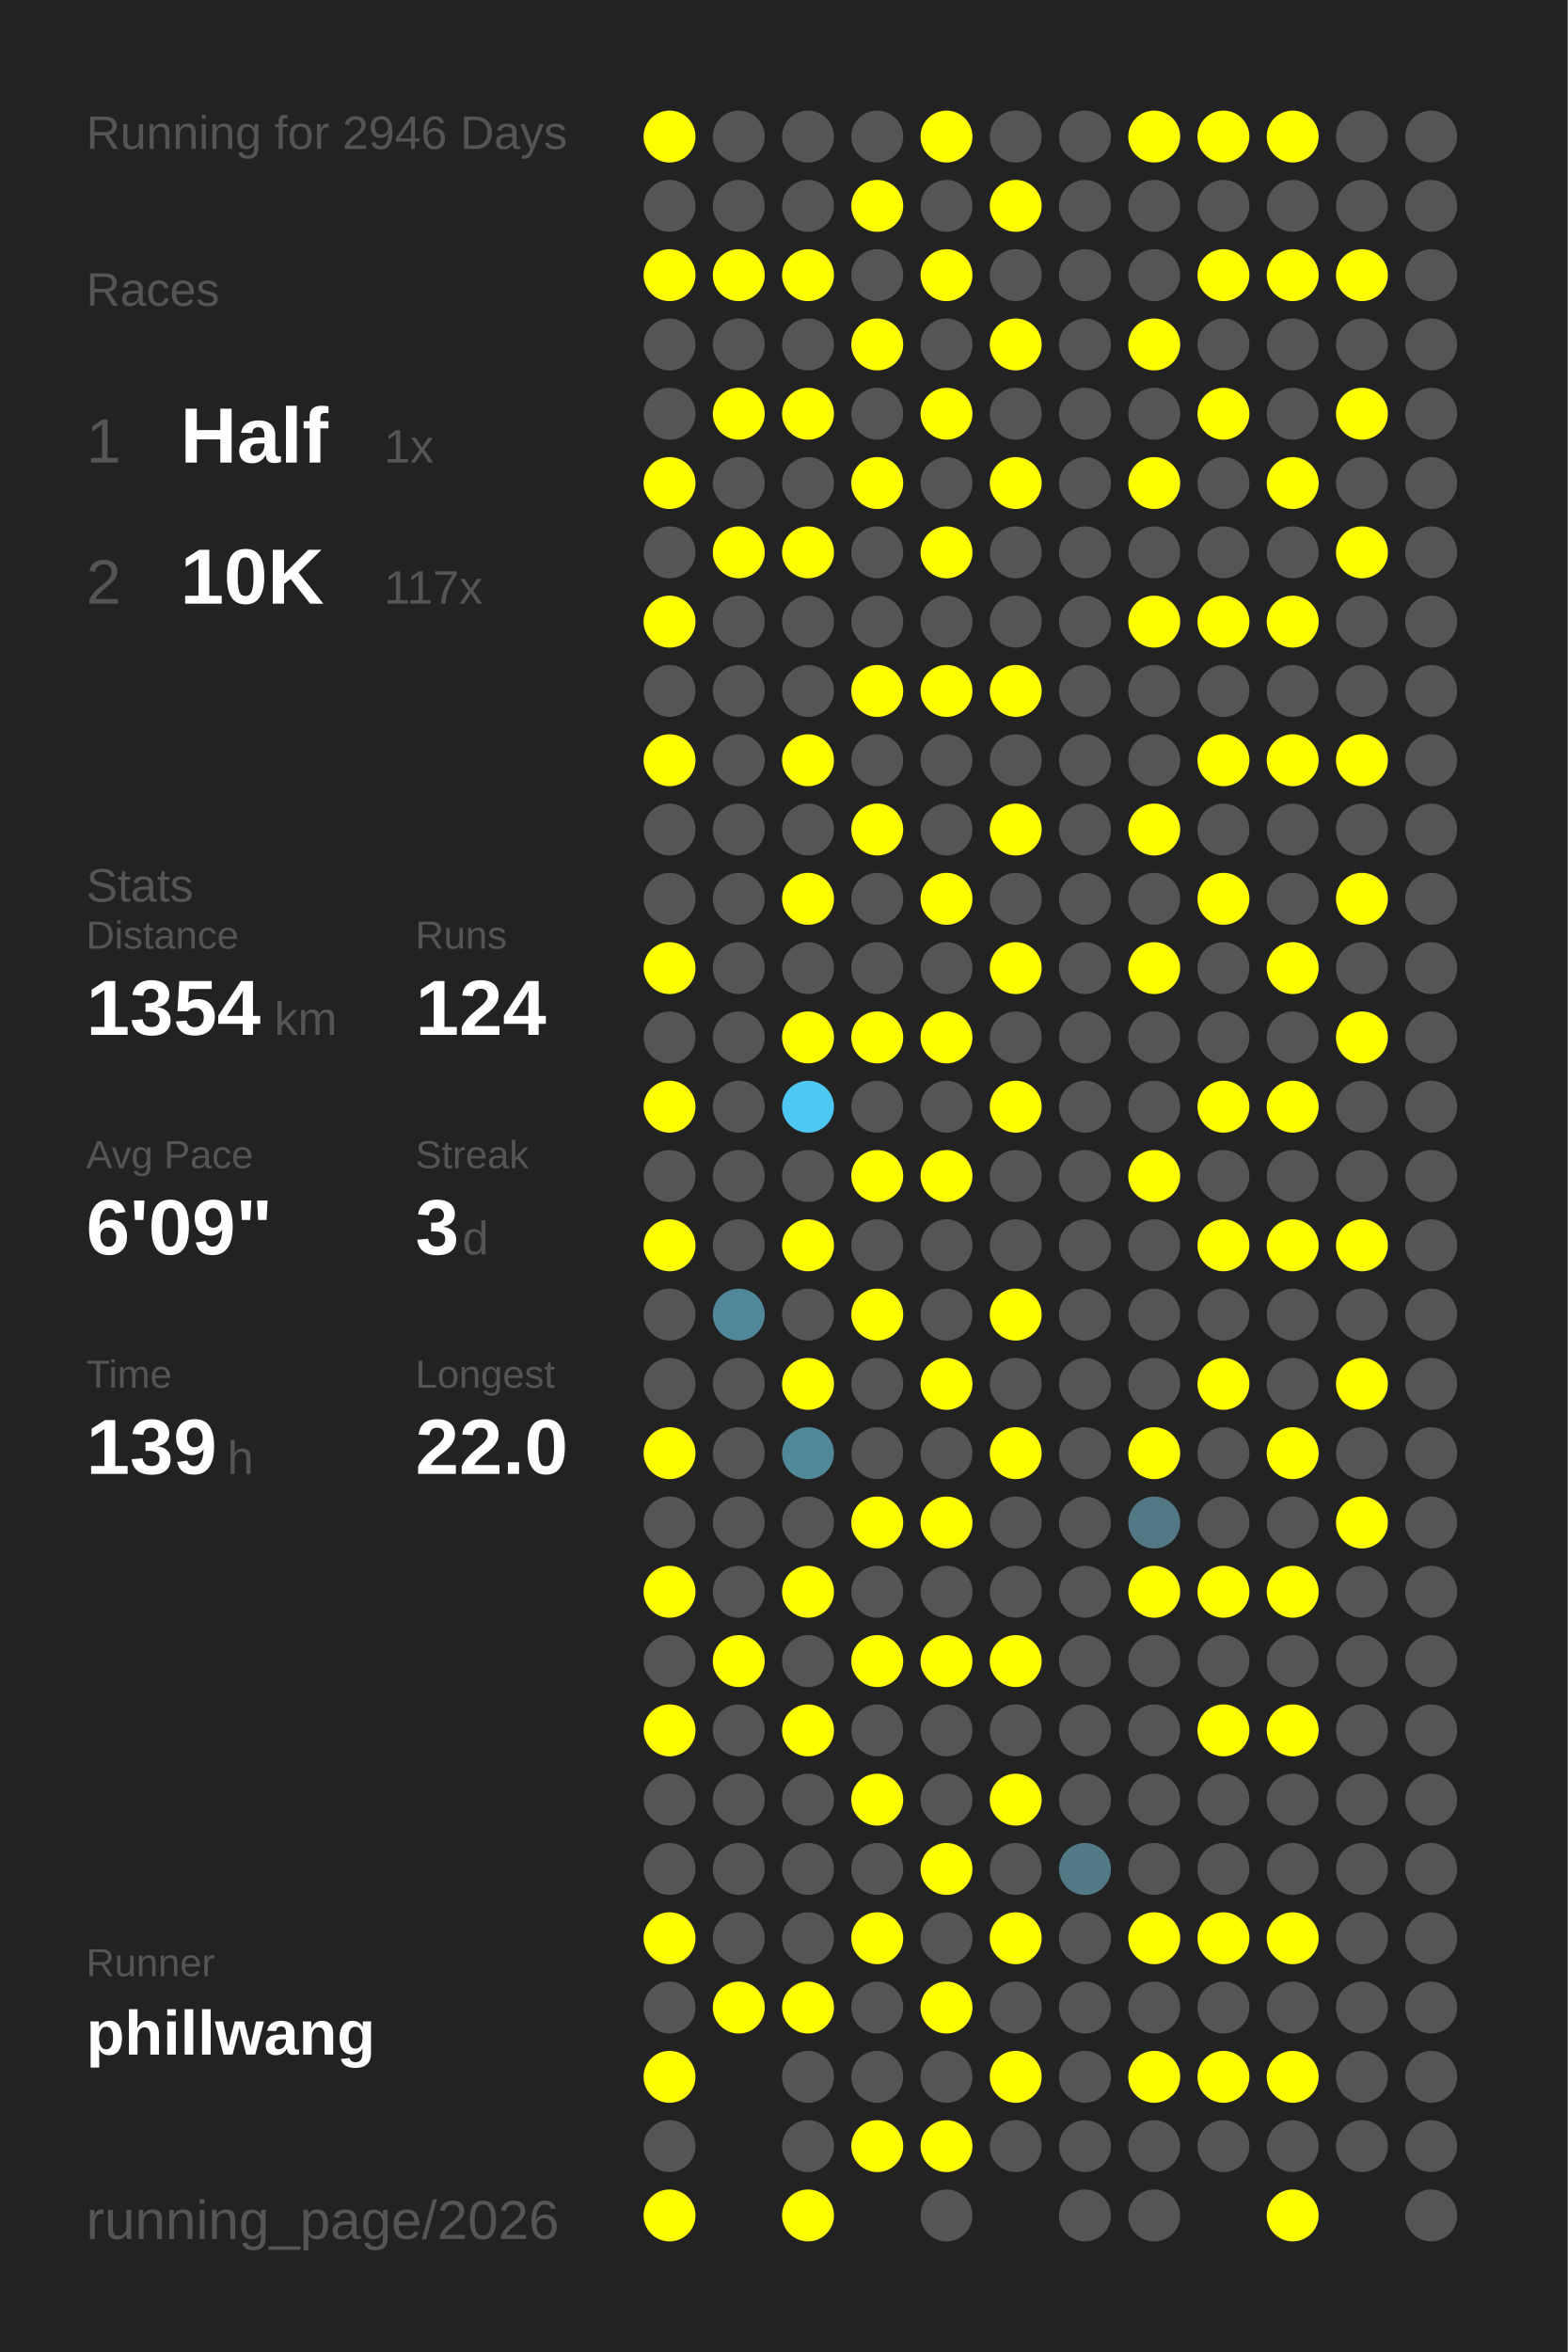
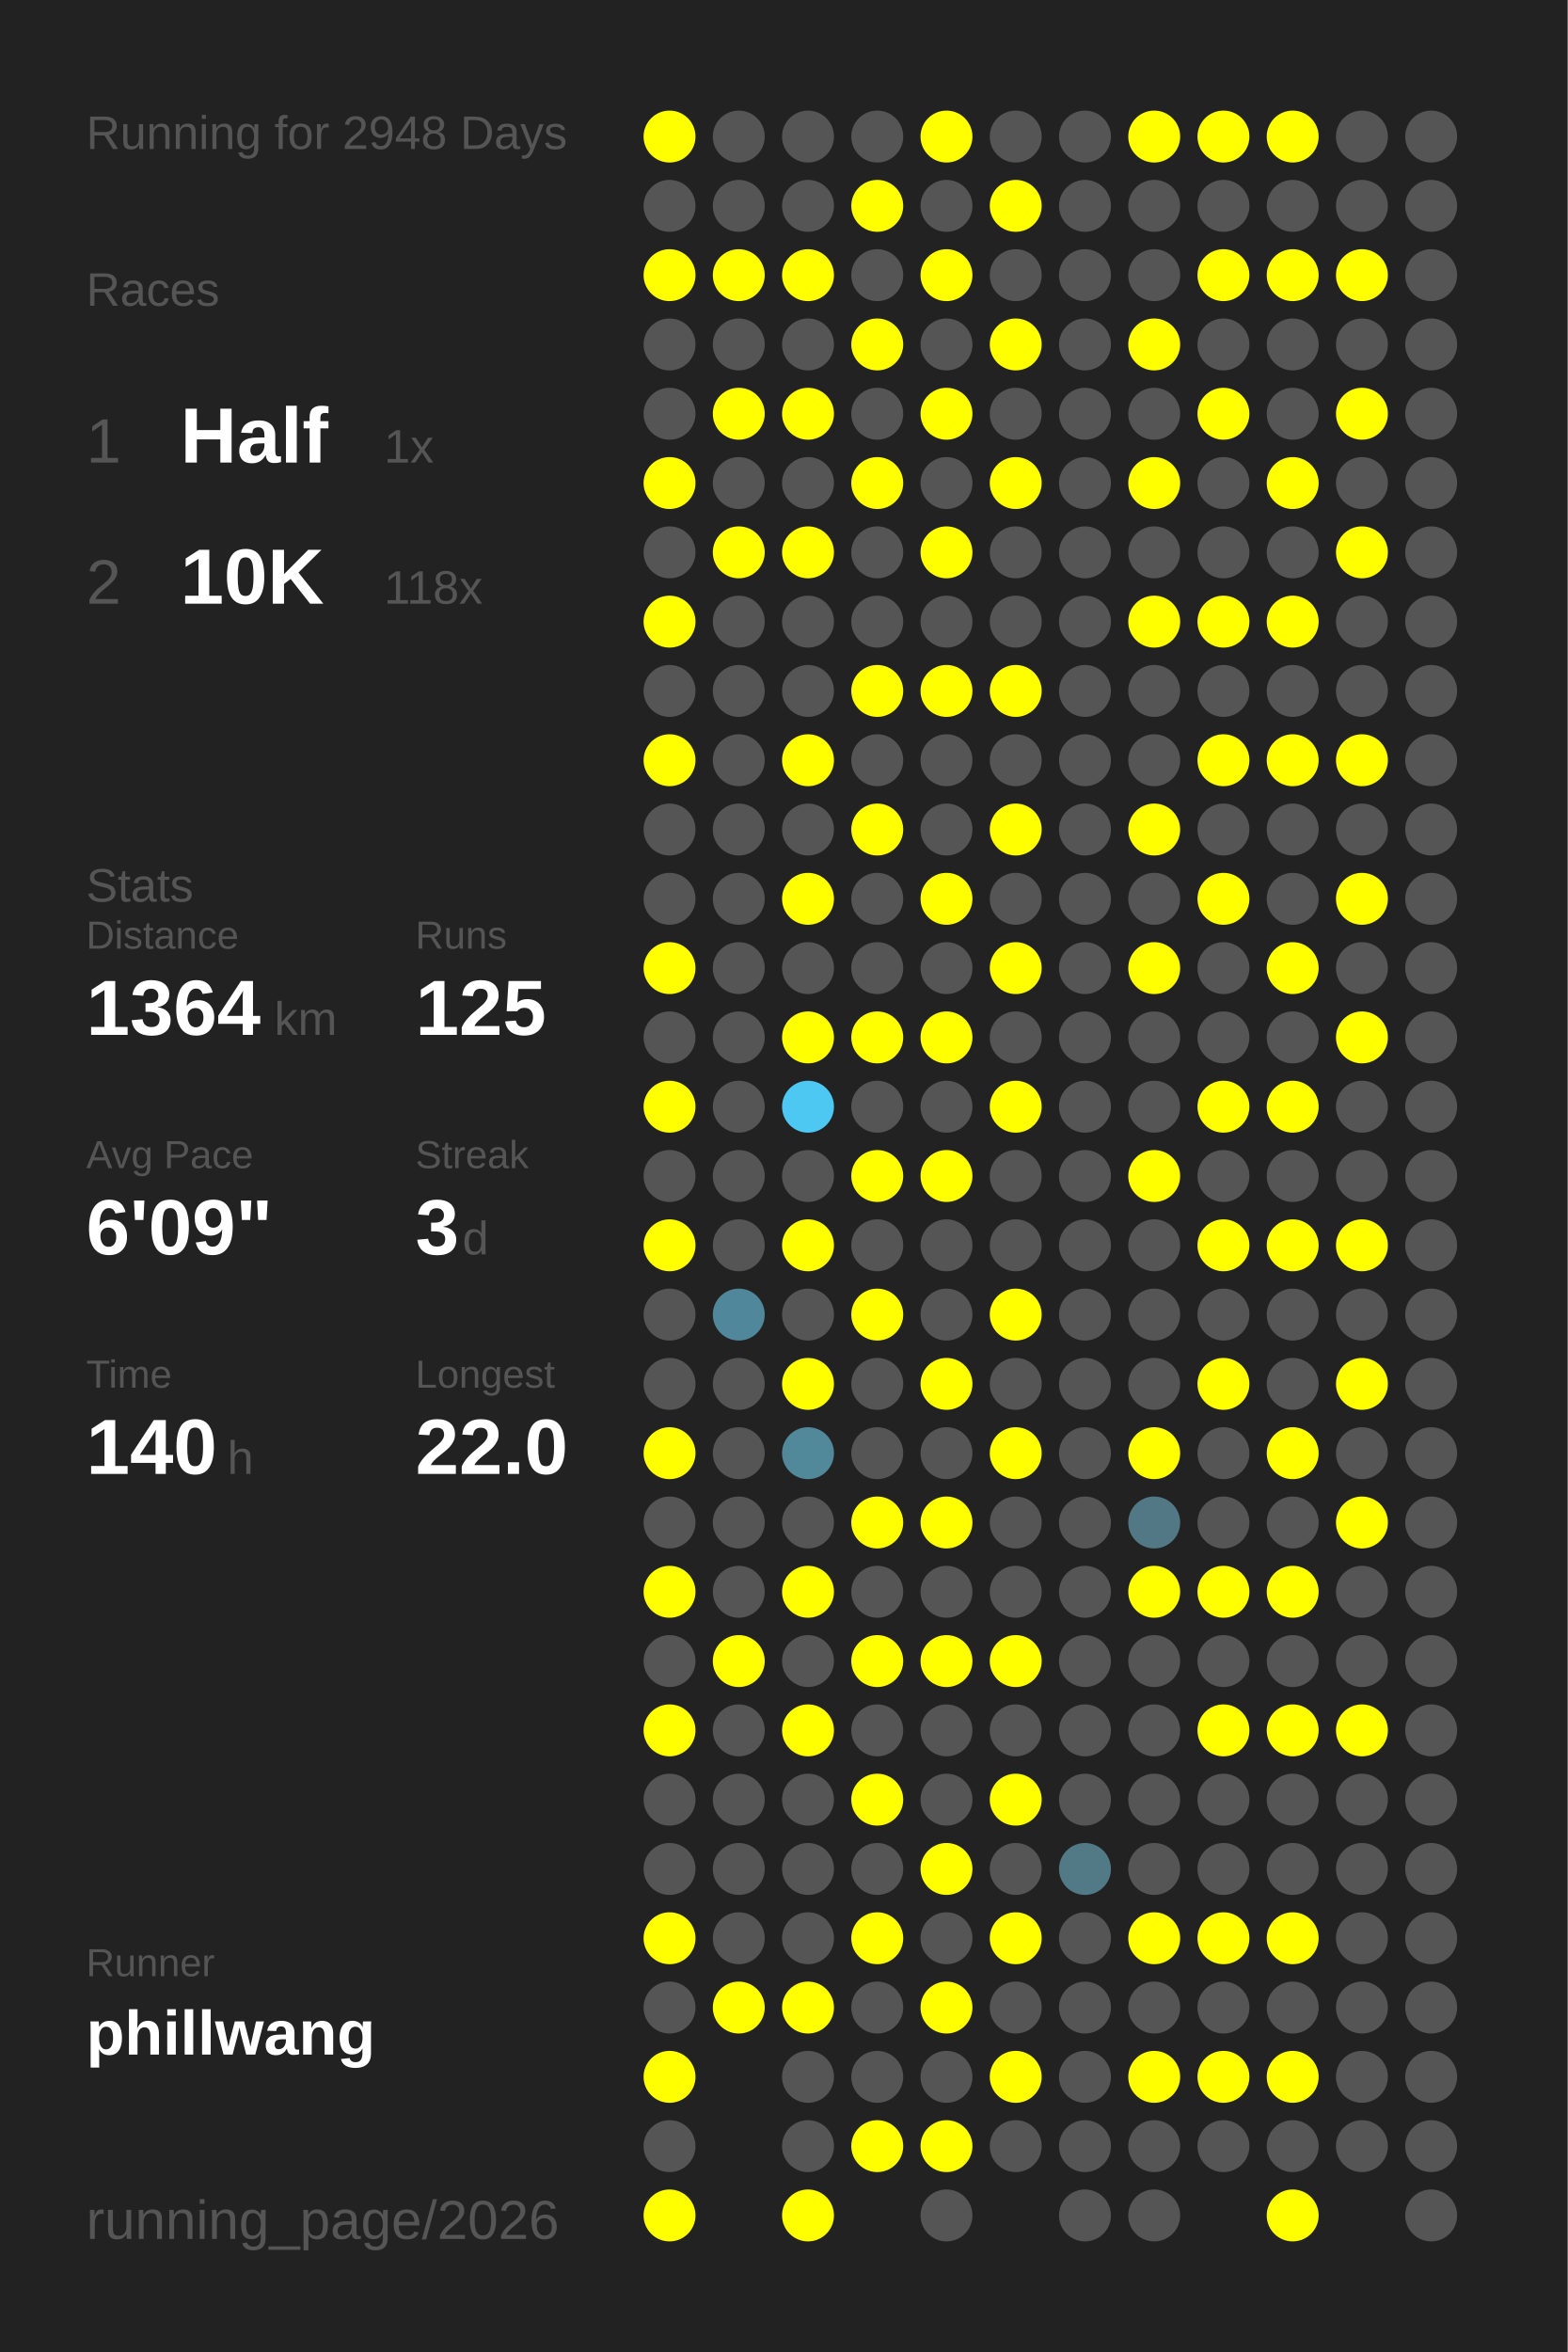
<svg xmlns="http://www.w3.org/2000/svg" baseProfile="full" height="300mm" version="1.1" viewBox="0,0,200,300" width="200mm">
  <defs />
  <rect fill="#222222" height="300" width="200" x="0" y="0" />
-   <text fill="#555555" style="font-size:6px; font-family:Arial;" x="11" y="19">Running for 2946 Days</text>
+   <text fill="#555555" style="font-size:6px; font-family:Arial;" x="11" y="19">Running for 2948 Days</text>
  <text fill="#555555" style="font-size:6px; font-family:Arial;" x="11" y="39">Races</text>
  <text fill="#555555" style="font-size:8px; font-family:Arial;" x="11" y="59">1</text>
  <text fill="#FFFFFF" style="font-size:10px; font-family:Arial; font-weight:bold;" x="23" y="59">Half</text>
  <text fill="#555555" style="font-size:6px; font-family:Arial;" x="49" y="59">1x</text>
  <text fill="#555555" style="font-size:8px; font-family:Arial;" x="11" y="77">2</text>
  <text fill="#FFFFFF" style="font-size:10px; font-family:Arial; font-weight:bold;" x="23" y="77">10K</text>
-   <text fill="#555555" style="font-size:6px; font-family:Arial;" x="49" y="77">117x</text>
+   <text fill="#555555" style="font-size:6px; font-family:Arial;" x="49" y="77">118x</text>
  <text fill="#555555" style="font-size:6px; font-family:Arial;" x="11" y="115">Stats</text>
  <text fill="#555555" style="font-size:5px; font-family:Arial;" x="11" y="121">Distance</text>
-   <text fill="#FFFFFF" style="font-size:10px; font-family:Arial; font-weight:bold;" x="11" y="132">1354</text>
+   <text fill="#FFFFFF" style="font-size:10px; font-family:Arial; font-weight:bold;" x="11" y="132">1364</text>
  <text fill="#555555" style="font-size:6px; font-family:Arial;" x="35" y="132">km</text>
  <text fill="#555555" style="font-size:5px; font-family:Arial;" x="53" y="121">Runs</text>
-   <text fill="#FFFFFF" style="font-size:10px; font-family:Arial; font-weight:bold;" x="53" y="132">124</text>
+   <text fill="#FFFFFF" style="font-size:10px; font-family:Arial; font-weight:bold;" x="53" y="132">125</text>
  <text fill="#555555" style="font-size:5px; font-family:Arial;" x="11" y="149">Avg Pace</text>
  <text fill="#FFFFFF" style="font-size:10px; font-family:Arial; font-weight:bold;" x="11" y="160">6'09"</text>
  <text fill="#555555" style="font-size:5px; font-family:Arial;" x="53" y="149">Streak</text>
  <text fill="#FFFFFF" style="font-size:10px; font-family:Arial; font-weight:bold;" x="53" y="160">3</text>
  <text fill="#555555" style="font-size:6px; font-family:Arial;" x="59" y="160">d</text>
  <text fill="#555555" style="font-size:5px; font-family:Arial;" x="11" y="177">Time</text>
-   <text fill="#FFFFFF" style="font-size:10px; font-family:Arial; font-weight:bold;" x="11" y="188">139</text>
+   <text fill="#FFFFFF" style="font-size:10px; font-family:Arial; font-weight:bold;" x="11" y="188">140</text>
  <text fill="#555555" style="font-size:6px; font-family:Arial;" x="29" y="188">h</text>
  <text fill="#555555" style="font-size:5px; font-family:Arial;" x="53" y="177">Longest</text>
  <text fill="#FFFFFF" style="font-size:10px; font-family:Arial; font-weight:bold;" x="53" y="188">22.0</text>
  <text fill="#555555" style="font-size:5px; font-family:Arial;" x="11" y="252.065">Runner</text>
  <text fill="#FFFFFF" style="font-size:8px; font-family:Arial; font-weight:bold;" x="11" y="262.065">phillwang</text>
  <text fill="#555555" style="font-size:7px; font-family:Arial;" x="11" y="285.581">running_page/2026</text>
  <circle cx="85.417" cy="17.419" fill="#FFFF00" r="3.312" />
  <circle cx="85.417" cy="26.258" fill="#555555" r="3.312" />
  <circle cx="85.417" cy="35.097" fill="#FFFF00" r="3.312" />
  <circle cx="85.417" cy="43.935" fill="#555555" r="3.312" />
  <circle cx="85.417" cy="52.774" fill="#555555" r="3.312" />
  <circle cx="85.417" cy="61.613" fill="#FFFF00" r="3.312" />
  <circle cx="85.417" cy="70.452" fill="#555555" r="3.312" />
  <circle cx="85.417" cy="79.29" fill="#FFFF00" r="3.312" />
  <circle cx="85.417" cy="88.129" fill="#555555" r="3.312" />
  <circle cx="85.417" cy="96.968" fill="#FFFF00" r="3.312" />
  <circle cx="85.417" cy="105.806" fill="#555555" r="3.312" />
  <circle cx="85.417" cy="114.645" fill="#555555" r="3.312" />
  <circle cx="85.417" cy="123.484" fill="#FFFF00" r="3.312" />
  <circle cx="85.417" cy="132.323" fill="#555555" r="3.312" />
  <circle cx="85.417" cy="141.161" fill="#FFFF00" r="3.312" />
  <circle cx="85.417" cy="150" fill="#555555" r="3.312" />
  <circle cx="85.417" cy="158.839" fill="#FFFF00" r="3.312" />
  <circle cx="85.417" cy="167.677" fill="#555555" r="3.312" />
  <circle cx="85.417" cy="176.516" fill="#555555" r="3.312" />
  <circle cx="85.417" cy="185.355" fill="#FFFF00" r="3.312" />
  <circle cx="85.417" cy="194.194" fill="#555555" r="3.312" />
  <circle cx="85.417" cy="203.032" fill="#FFFF00" r="3.312" />
  <circle cx="85.417" cy="211.871" fill="#555555" r="3.312" />
  <circle cx="85.417" cy="220.71" fill="#FFFF00" r="3.312" />
  <circle cx="85.417" cy="229.548" fill="#555555" r="3.312" />
  <circle cx="85.417" cy="238.387" fill="#555555" r="3.312" />
  <circle cx="85.417" cy="247.226" fill="#FFFF00" r="3.312" />
  <circle cx="85.417" cy="256.065" fill="#555555" r="3.312" />
  <circle cx="85.417" cy="264.903" fill="#FFFF00" r="3.312" />
  <circle cx="85.417" cy="273.742" fill="#555555" r="3.312" />
  <circle cx="85.417" cy="282.581" fill="#FFFF00" r="3.312" />
  <circle cx="94.25" cy="17.419" fill="#555555" r="3.312" />
  <circle cx="94.25" cy="26.258" fill="#555555" r="3.312" />
  <circle cx="94.25" cy="35.097" fill="#FFFF00" r="3.312" />
  <circle cx="94.25" cy="43.935" fill="#555555" r="3.312" />
  <circle cx="94.25" cy="52.774" fill="#FFFF00" r="3.312" />
  <circle cx="94.25" cy="61.613" fill="#555555" r="3.312" />
  <circle cx="94.25" cy="70.452" fill="#FFFF00" r="3.312" />
  <circle cx="94.25" cy="79.29" fill="#555555" r="3.312" />
  <circle cx="94.25" cy="88.129" fill="#555555" r="3.312" />
  <circle cx="94.25" cy="96.968" fill="#555555" r="3.312" />
  <circle cx="94.25" cy="105.806" fill="#555555" r="3.312" />
  <circle cx="94.25" cy="114.645" fill="#555555" r="3.312" />
  <circle cx="94.25" cy="123.484" fill="#555555" r="3.312" />
  <circle cx="94.25" cy="132.323" fill="#555555" r="3.312" />
  <circle cx="94.25" cy="141.161" fill="#555555" r="3.312" />
  <circle cx="94.25" cy="150" fill="#555555" r="3.312" />
  <circle cx="94.25" cy="158.839" fill="#555555" r="3.312" />
  <circle cx="94.25" cy="167.677" fill="#51879a" r="3.312" />
  <circle cx="94.25" cy="176.516" fill="#555555" r="3.312" />
  <circle cx="94.25" cy="185.355" fill="#555555" r="3.312" />
  <circle cx="94.25" cy="194.194" fill="#555555" r="3.312" />
  <circle cx="94.25" cy="203.032" fill="#555555" r="3.312" />
  <circle cx="94.25" cy="211.871" fill="#FFFF00" r="3.312" />
  <circle cx="94.25" cy="220.71" fill="#555555" r="3.312" />
  <circle cx="94.25" cy="229.548" fill="#555555" r="3.312" />
  <circle cx="94.25" cy="238.387" fill="#555555" r="3.312" />
  <circle cx="94.25" cy="247.226" fill="#555555" r="3.312" />
  <circle cx="94.25" cy="256.065" fill="#FFFF00" r="3.312" />
  <circle cx="103.083" cy="17.419" fill="#555555" r="3.312" />
  <circle cx="103.083" cy="26.258" fill="#555555" r="3.312" />
  <circle cx="103.083" cy="35.097" fill="#FFFF00" r="3.312" />
  <circle cx="103.083" cy="43.935" fill="#555555" r="3.312" />
  <circle cx="103.083" cy="52.774" fill="#FFFF00" r="3.312" />
  <circle cx="103.083" cy="61.613" fill="#555555" r="3.312" />
  <circle cx="103.083" cy="70.452" fill="#FFFF00" r="3.312" />
  <circle cx="103.083" cy="79.29" fill="#555555" r="3.312" />
  <circle cx="103.083" cy="88.129" fill="#555555" r="3.312" />
  <circle cx="103.083" cy="96.968" fill="#FFFF00" r="3.312" />
  <circle cx="103.083" cy="105.806" fill="#555555" r="3.312" />
  <circle cx="103.083" cy="114.645" fill="#FFFF00" r="3.312" />
  <circle cx="103.083" cy="123.484" fill="#555555" r="3.312" />
  <circle cx="103.083" cy="132.323" fill="#FFFF00" r="3.312" />
  <circle cx="103.083" cy="141.161" fill="#4dc8f2" r="3.312" />
  <circle cx="103.083" cy="150" fill="#555555" r="3.312" />
  <circle cx="103.083" cy="158.839" fill="#FFFF00" r="3.312" />
  <circle cx="103.083" cy="167.677" fill="#555555" r="3.312" />
  <circle cx="103.083" cy="176.516" fill="#FFFF00" r="3.312" />
  <circle cx="103.083" cy="185.355" fill="#51899b" r="3.312" />
  <circle cx="103.083" cy="194.194" fill="#555555" r="3.312" />
  <circle cx="103.083" cy="203.032" fill="#FFFF00" r="3.312" />
  <circle cx="103.083" cy="211.871" fill="#555555" r="3.312" />
  <circle cx="103.083" cy="220.71" fill="#FFFF00" r="3.312" />
  <circle cx="103.083" cy="229.548" fill="#555555" r="3.312" />
  <circle cx="103.083" cy="238.387" fill="#555555" r="3.312" />
  <circle cx="103.083" cy="247.226" fill="#555555" r="3.312" />
  <circle cx="103.083" cy="256.065" fill="#FFFF00" r="3.312" />
  <circle cx="103.083" cy="264.903" fill="#555555" r="3.312" />
  <circle cx="103.083" cy="273.742" fill="#555555" r="3.312" />
  <circle cx="103.083" cy="282.581" fill="#FFFF00" r="3.312" />
  <circle cx="111.917" cy="17.419" fill="#555555" r="3.312" />
  <circle cx="111.917" cy="26.258" fill="#FFFF00" r="3.312" />
  <circle cx="111.917" cy="35.097" fill="#555555" r="3.312" />
  <circle cx="111.917" cy="43.935" fill="#FFFF00" r="3.312" />
  <circle cx="111.917" cy="52.774" fill="#555555" r="3.312" />
  <circle cx="111.917" cy="61.613" fill="#FFFF00" r="3.312" />
  <circle cx="111.917" cy="70.452" fill="#555555" r="3.312" />
  <circle cx="111.917" cy="79.29" fill="#555555" r="3.312" />
  <circle cx="111.917" cy="88.129" fill="#FFFF00" r="3.312" />
  <circle cx="111.917" cy="96.968" fill="#555555" r="3.312" />
  <circle cx="111.917" cy="105.806" fill="#FFFF00" r="3.312" />
  <circle cx="111.917" cy="114.645" fill="#555555" r="3.312" />
  <circle cx="111.917" cy="123.484" fill="#555555" r="3.312" />
  <circle cx="111.917" cy="132.323" fill="#FFFF00" r="3.312" />
  <circle cx="111.917" cy="141.161" fill="#555555" r="3.312" />
  <circle cx="111.917" cy="150" fill="#FFFF00" r="3.312" />
  <circle cx="111.917" cy="158.839" fill="#555555" r="3.312" />
  <circle cx="111.917" cy="167.677" fill="#FFFF00" r="3.312" />
  <circle cx="111.917" cy="176.516" fill="#555555" r="3.312" />
  <circle cx="111.917" cy="185.355" fill="#555555" r="3.312" />
  <circle cx="111.917" cy="194.194" fill="#FFFF00" r="3.312" />
  <circle cx="111.917" cy="203.032" fill="#555555" r="3.312" />
  <circle cx="111.917" cy="211.871" fill="#FFFF00" r="3.312" />
  <circle cx="111.917" cy="220.71" fill="#555555" r="3.312" />
  <circle cx="111.917" cy="229.548" fill="#FFFF00" r="3.312" />
  <circle cx="111.917" cy="238.387" fill="#555555" r="3.312" />
  <circle cx="111.917" cy="247.226" fill="#FFFF00" r="3.312" />
  <circle cx="111.917" cy="256.065" fill="#555555" r="3.312" />
  <circle cx="111.917" cy="264.903" fill="#555555" r="3.312" />
  <circle cx="111.917" cy="273.742" fill="#FFFF00" r="3.312" />
  <circle cx="120.75" cy="17.419" fill="#FFFF00" r="3.312" />
  <circle cx="120.75" cy="26.258" fill="#555555" r="3.312" />
  <circle cx="120.75" cy="35.097" fill="#FFFF00" r="3.312" />
  <circle cx="120.75" cy="43.935" fill="#555555" r="3.312" />
  <circle cx="120.75" cy="52.774" fill="#FFFF00" r="3.312" />
  <circle cx="120.75" cy="61.613" fill="#555555" r="3.312" />
  <circle cx="120.75" cy="70.452" fill="#FFFF00" r="3.312" />
  <circle cx="120.75" cy="79.29" fill="#555555" r="3.312" />
  <circle cx="120.75" cy="88.129" fill="#FFFF00" r="3.312" />
  <circle cx="120.75" cy="96.968" fill="#555555" r="3.312" />
  <circle cx="120.75" cy="105.806" fill="#555555" r="3.312" />
  <circle cx="120.75" cy="114.645" fill="#FFFF00" r="3.312" />
  <circle cx="120.75" cy="123.484" fill="#555555" r="3.312" />
  <circle cx="120.75" cy="132.323" fill="#FFFF00" r="3.312" />
  <circle cx="120.75" cy="141.161" fill="#555555" r="3.312" />
  <circle cx="120.75" cy="150" fill="#FFFF00" r="3.312" />
  <circle cx="120.75" cy="158.839" fill="#555555" r="3.312" />
  <circle cx="120.75" cy="167.677" fill="#555555" r="3.312" />
  <circle cx="120.75" cy="176.516" fill="#FFFF00" r="3.312" />
  <circle cx="120.75" cy="185.355" fill="#555555" r="3.312" />
  <circle cx="120.75" cy="194.194" fill="#FFFF00" r="3.312" />
  <circle cx="120.75" cy="203.032" fill="#555555" r="3.312" />
  <circle cx="120.75" cy="211.871" fill="#FFFF00" r="3.312" />
  <circle cx="120.75" cy="220.71" fill="#555555" r="3.312" />
  <circle cx="120.75" cy="229.548" fill="#555555" r="3.312" />
  <circle cx="120.75" cy="238.387" fill="#FFFF00" r="3.312" />
  <circle cx="120.75" cy="247.226" fill="#555555" r="3.312" />
  <circle cx="120.75" cy="256.065" fill="#FFFF00" r="3.312" />
  <circle cx="120.75" cy="264.903" fill="#555555" r="3.312" />
  <circle cx="120.75" cy="273.742" fill="#FFFF00" r="3.312" />
  <circle cx="120.75" cy="282.581" fill="#555555" r="3.312" />
  <circle cx="129.583" cy="17.419" fill="#555555" r="3.312" />
  <circle cx="129.583" cy="26.258" fill="#FFFF00" r="3.312" />
  <circle cx="129.583" cy="35.097" fill="#555555" r="3.312" />
  <circle cx="129.583" cy="43.935" fill="#FFFF00" r="3.312" />
  <circle cx="129.583" cy="52.774" fill="#555555" r="3.312" />
  <circle cx="129.583" cy="61.613" fill="#FFFF00" r="3.312" />
  <circle cx="129.583" cy="70.452" fill="#555555" r="3.312" />
  <circle cx="129.583" cy="79.29" fill="#555555" r="3.312" />
  <circle cx="129.583" cy="88.129" fill="#FFFF00" r="3.312" />
  <circle cx="129.583" cy="96.968" fill="#555555" r="3.312" />
  <circle cx="129.583" cy="105.806" fill="#FFFF00" r="3.312" />
  <circle cx="129.583" cy="114.645" fill="#555555" r="3.312" />
  <circle cx="129.583" cy="123.484" fill="#FFFF00" r="3.312" />
  <circle cx="129.583" cy="132.323" fill="#555555" r="3.312" />
  <circle cx="129.583" cy="141.161" fill="#FFFF00" r="3.312" />
  <circle cx="129.583" cy="150" fill="#555555" r="3.312" />
  <circle cx="129.583" cy="158.839" fill="#555555" r="3.312" />
  <circle cx="129.583" cy="167.677" fill="#FFFF00" r="3.312" />
  <circle cx="129.583" cy="176.516" fill="#555555" r="3.312" />
  <circle cx="129.583" cy="185.355" fill="#FFFF00" r="3.312" />
  <circle cx="129.583" cy="194.194" fill="#555555" r="3.312" />
  <circle cx="129.583" cy="203.032" fill="#555555" r="3.312" />
  <circle cx="129.583" cy="211.871" fill="#FFFF00" r="3.312" />
  <circle cx="129.583" cy="220.71" fill="#555555" r="3.312" />
  <circle cx="129.583" cy="229.548" fill="#FFFF00" r="3.312" />
  <circle cx="129.583" cy="238.387" fill="#555555" r="3.312" />
  <circle cx="129.583" cy="247.226" fill="#FFFF00" r="3.312" />
  <circle cx="129.583" cy="256.065" fill="#555555" r="3.312" />
  <circle cx="129.583" cy="264.903" fill="#FFFF00" r="3.312" />
  <circle cx="129.583" cy="273.742" fill="#555555" r="3.312" />
  <circle cx="138.417" cy="17.419" fill="#555555" r="3.312" />
  <circle cx="138.417" cy="26.258" fill="#555555" r="3.312" />
  <circle cx="138.417" cy="35.097" fill="#555555" r="3.312" />
  <circle cx="138.417" cy="43.935" fill="#555555" r="3.312" />
  <circle cx="138.417" cy="52.774" fill="#555555" r="3.312" />
  <circle cx="138.417" cy="61.613" fill="#555555" r="3.312" />
  <circle cx="138.417" cy="70.452" fill="#555555" r="3.312" />
  <circle cx="138.417" cy="79.29" fill="#555555" r="3.312" />
  <circle cx="138.417" cy="88.129" fill="#555555" r="3.312" />
  <circle cx="138.417" cy="96.968" fill="#555555" r="3.312" />
  <circle cx="138.417" cy="105.806" fill="#555555" r="3.312" />
  <circle cx="138.417" cy="114.645" fill="#555555" r="3.312" />
  <circle cx="138.417" cy="123.484" fill="#555555" r="3.312" />
  <circle cx="138.417" cy="132.323" fill="#555555" r="3.312" />
  <circle cx="138.417" cy="141.161" fill="#555555" r="3.312" />
  <circle cx="138.417" cy="150" fill="#555555" r="3.312" />
  <circle cx="138.417" cy="158.839" fill="#555555" r="3.312" />
  <circle cx="138.417" cy="167.677" fill="#555555" r="3.312" />
  <circle cx="138.417" cy="176.516" fill="#555555" r="3.312" />
  <circle cx="138.417" cy="185.355" fill="#555555" r="3.312" />
  <circle cx="138.417" cy="194.194" fill="#555555" r="3.312" />
  <circle cx="138.417" cy="203.032" fill="#555555" r="3.312" />
  <circle cx="138.417" cy="211.871" fill="#555555" r="3.312" />
  <circle cx="138.417" cy="220.71" fill="#555555" r="3.312" />
  <circle cx="138.417" cy="229.548" fill="#555555" r="3.312" />
  <circle cx="138.417" cy="238.387" fill="#527986" r="3.312" />
  <circle cx="138.417" cy="247.226" fill="#555555" r="3.312" />
  <circle cx="138.417" cy="256.065" fill="#555555" r="3.312" />
  <circle cx="138.417" cy="264.903" fill="#555555" r="3.312" />
  <circle cx="138.417" cy="273.742" fill="#555555" r="3.312" />
  <circle cx="138.417" cy="282.581" fill="#555555" r="3.312" />
  <circle cx="147.25" cy="17.419" fill="#FFFF00" r="3.312" />
  <circle cx="147.25" cy="26.258" fill="#555555" r="3.312" />
  <circle cx="147.25" cy="35.097" fill="#555555" r="3.312" />
  <circle cx="147.25" cy="43.935" fill="#FFFF00" r="3.312" />
  <circle cx="147.25" cy="52.774" fill="#555555" r="3.312" />
  <circle cx="147.25" cy="61.613" fill="#FFFF00" r="3.312" />
  <circle cx="147.25" cy="70.452" fill="#555555" r="3.312" />
  <circle cx="147.25" cy="79.29" fill="#FFFF00" r="3.312" />
  <circle cx="147.25" cy="88.129" fill="#555555" r="3.312" />
  <circle cx="147.25" cy="96.968" fill="#555555" r="3.312" />
  <circle cx="147.25" cy="105.806" fill="#FFFF00" r="3.312" />
  <circle cx="147.25" cy="114.645" fill="#555555" r="3.312" />
  <circle cx="147.25" cy="123.484" fill="#FFFF00" r="3.312" />
  <circle cx="147.25" cy="132.323" fill="#555555" r="3.312" />
  <circle cx="147.25" cy="141.161" fill="#555555" r="3.312" />
  <circle cx="147.25" cy="150" fill="#FFFF00" r="3.312" />
  <circle cx="147.25" cy="158.839" fill="#555555" r="3.312" />
  <circle cx="147.25" cy="167.677" fill="#555555" r="3.312" />
  <circle cx="147.25" cy="176.516" fill="#555555" r="3.312" />
  <circle cx="147.25" cy="185.355" fill="#FFFF00" r="3.312" />
  <circle cx="147.25" cy="194.194" fill="#527885" r="3.312" />
  <circle cx="147.25" cy="203.032" fill="#FFFF00" r="3.312" />
  <circle cx="147.25" cy="211.871" fill="#555555" r="3.312" />
  <circle cx="147.25" cy="220.71" fill="#555555" r="3.312" />
  <circle cx="147.25" cy="229.548" fill="#555555" r="3.312" />
  <circle cx="147.25" cy="238.387" fill="#555555" r="3.312" />
  <circle cx="147.25" cy="247.226" fill="#FFFF00" r="3.312" />
  <circle cx="147.25" cy="256.065" fill="#555555" r="3.312" />
  <circle cx="147.25" cy="264.903" fill="#FFFF00" r="3.312" />
  <circle cx="147.25" cy="273.742" fill="#555555" r="3.312" />
  <circle cx="147.25" cy="282.581" fill="#555555" r="3.312" />
  <circle cx="156.083" cy="17.419" fill="#FFFF00" r="3.312" />
  <circle cx="156.083" cy="26.258" fill="#555555" r="3.312" />
  <circle cx="156.083" cy="35.097" fill="#FFFF00" r="3.312" />
  <circle cx="156.083" cy="43.935" fill="#555555" r="3.312" />
  <circle cx="156.083" cy="52.774" fill="#FFFF00" r="3.312" />
  <circle cx="156.083" cy="61.613" fill="#555555" r="3.312" />
  <circle cx="156.083" cy="70.452" fill="#555555" r="3.312" />
  <circle cx="156.083" cy="79.29" fill="#FFFF00" r="3.312" />
  <circle cx="156.083" cy="88.129" fill="#555555" r="3.312" />
  <circle cx="156.083" cy="96.968" fill="#FFFF00" r="3.312" />
  <circle cx="156.083" cy="105.806" fill="#555555" r="3.312" />
  <circle cx="156.083" cy="114.645" fill="#FFFF00" r="3.312" />
  <circle cx="156.083" cy="123.484" fill="#555555" r="3.312" />
  <circle cx="156.083" cy="132.323" fill="#555555" r="3.312" />
  <circle cx="156.083" cy="141.161" fill="#FFFF00" r="3.312" />
  <circle cx="156.083" cy="150" fill="#555555" r="3.312" />
  <circle cx="156.083" cy="158.839" fill="#FFFF00" r="3.312" />
  <circle cx="156.083" cy="167.677" fill="#555555" r="3.312" />
  <circle cx="156.083" cy="176.516" fill="#FFFF00" r="3.312" />
  <circle cx="156.083" cy="185.355" fill="#555555" r="3.312" />
  <circle cx="156.083" cy="194.194" fill="#555555" r="3.312" />
  <circle cx="156.083" cy="203.032" fill="#FFFF00" r="3.312" />
  <circle cx="156.083" cy="211.871" fill="#555555" r="3.312" />
  <circle cx="156.083" cy="220.71" fill="#FFFF00" r="3.312" />
  <circle cx="156.083" cy="229.548" fill="#555555" r="3.312" />
  <circle cx="156.083" cy="238.387" fill="#555555" r="3.312" />
  <circle cx="156.083" cy="247.226" fill="#FFFF00" r="3.312" />
  <circle cx="156.083" cy="256.065" fill="#555555" r="3.312" />
  <circle cx="156.083" cy="264.903" fill="#FFFF00" r="3.312" />
  <circle cx="156.083" cy="273.742" fill="#555555" r="3.312" />
  <circle cx="164.917" cy="17.419" fill="#FFFF00" r="3.312" />
  <circle cx="164.917" cy="26.258" fill="#555555" r="3.312" />
  <circle cx="164.917" cy="35.097" fill="#FFFF00" r="3.312" />
  <circle cx="164.917" cy="43.935" fill="#555555" r="3.312" />
  <circle cx="164.917" cy="52.774" fill="#555555" r="3.312" />
  <circle cx="164.917" cy="61.613" fill="#FFFF00" r="3.312" />
  <circle cx="164.917" cy="70.452" fill="#555555" r="3.312" />
  <circle cx="164.917" cy="79.29" fill="#FFFF00" r="3.312" />
  <circle cx="164.917" cy="88.129" fill="#555555" r="3.312" />
  <circle cx="164.917" cy="96.968" fill="#FFFF00" r="3.312" />
  <circle cx="164.917" cy="105.806" fill="#555555" r="3.312" />
  <circle cx="164.917" cy="114.645" fill="#555555" r="3.312" />
  <circle cx="164.917" cy="123.484" fill="#FFFF00" r="3.312" />
  <circle cx="164.917" cy="132.323" fill="#555555" r="3.312" />
  <circle cx="164.917" cy="141.161" fill="#FFFF00" r="3.312" />
  <circle cx="164.917" cy="150" fill="#555555" r="3.312" />
  <circle cx="164.917" cy="158.839" fill="#FFFF00" r="3.312" />
  <circle cx="164.917" cy="167.677" fill="#555555" r="3.312" />
  <circle cx="164.917" cy="176.516" fill="#555555" r="3.312" />
  <circle cx="164.917" cy="185.355" fill="#FFFF00" r="3.312" />
  <circle cx="164.917" cy="194.194" fill="#555555" r="3.312" />
  <circle cx="164.917" cy="203.032" fill="#FFFF00" r="3.312" />
  <circle cx="164.917" cy="211.871" fill="#555555" r="3.312" />
  <circle cx="164.917" cy="220.71" fill="#FFFF00" r="3.312" />
  <circle cx="164.917" cy="229.548" fill="#555555" r="3.312" />
  <circle cx="164.917" cy="238.387" fill="#555555" r="3.312" />
  <circle cx="164.917" cy="247.226" fill="#FFFF00" r="3.312" />
  <circle cx="164.917" cy="256.065" fill="#555555" r="3.312" />
  <circle cx="164.917" cy="264.903" fill="#FFFF00" r="3.312" />
  <circle cx="164.917" cy="273.742" fill="#555555" r="3.312" />
  <circle cx="164.917" cy="282.581" fill="#FFFF00" r="3.312" />
  <circle cx="173.75" cy="17.419" fill="#555555" r="3.312" />
  <circle cx="173.75" cy="26.258" fill="#555555" r="3.312" />
  <circle cx="173.75" cy="35.097" fill="#FFFF00" r="3.312" />
  <circle cx="173.75" cy="43.935" fill="#555555" r="3.312" />
  <circle cx="173.75" cy="52.774" fill="#FFFF00" r="3.312" />
  <circle cx="173.75" cy="61.613" fill="#555555" r="3.312" />
  <circle cx="173.75" cy="70.452" fill="#FFFF00" r="3.312" />
  <circle cx="173.75" cy="79.29" fill="#555555" r="3.312" />
  <circle cx="173.75" cy="88.129" fill="#555555" r="3.312" />
  <circle cx="173.75" cy="96.968" fill="#FFFF00" r="3.312" />
  <circle cx="173.75" cy="105.806" fill="#555555" r="3.312" />
  <circle cx="173.75" cy="114.645" fill="#FFFF00" r="3.312" />
  <circle cx="173.75" cy="123.484" fill="#555555" r="3.312" />
  <circle cx="173.75" cy="132.323" fill="#FFFF00" r="3.312" />
  <circle cx="173.75" cy="141.161" fill="#555555" r="3.312" />
  <circle cx="173.75" cy="150" fill="#555555" r="3.312" />
  <circle cx="173.75" cy="158.839" fill="#FFFF00" r="3.312" />
  <circle cx="173.75" cy="167.677" fill="#555555" r="3.312" />
  <circle cx="173.75" cy="176.516" fill="#FFFF00" r="3.312" />
  <circle cx="173.75" cy="185.355" fill="#555555" r="3.312" />
  <circle cx="173.75" cy="194.194" fill="#FFFF00" r="3.312" />
  <circle cx="173.75" cy="203.032" fill="#555555" r="3.312" />
  <circle cx="173.75" cy="211.871" fill="#555555" r="3.312" />
-   <circle cx="173.75" cy="220.71" fill="#555555" r="3.312" />
+   <circle cx="173.75" cy="220.71" fill="#FFFF00" r="3.312" />
  <circle cx="173.75" cy="229.548" fill="#555555" r="3.312" />
  <circle cx="173.75" cy="238.387" fill="#555555" r="3.312" />
  <circle cx="173.75" cy="247.226" fill="#555555" r="3.312" />
  <circle cx="173.75" cy="256.065" fill="#555555" r="3.312" />
  <circle cx="173.75" cy="264.903" fill="#555555" r="3.312" />
  <circle cx="173.75" cy="273.742" fill="#555555" r="3.312" />
  <circle cx="182.583" cy="17.419" fill="#555555" r="3.312" />
  <circle cx="182.583" cy="26.258" fill="#555555" r="3.312" />
  <circle cx="182.583" cy="35.097" fill="#555555" r="3.312" />
  <circle cx="182.583" cy="43.935" fill="#555555" r="3.312" />
  <circle cx="182.583" cy="52.774" fill="#555555" r="3.312" />
  <circle cx="182.583" cy="61.613" fill="#555555" r="3.312" />
  <circle cx="182.583" cy="70.452" fill="#555555" r="3.312" />
  <circle cx="182.583" cy="79.29" fill="#555555" r="3.312" />
  <circle cx="182.583" cy="88.129" fill="#555555" r="3.312" />
  <circle cx="182.583" cy="96.968" fill="#555555" r="3.312" />
  <circle cx="182.583" cy="105.806" fill="#555555" r="3.312" />
  <circle cx="182.583" cy="114.645" fill="#555555" r="3.312" />
  <circle cx="182.583" cy="123.484" fill="#555555" r="3.312" />
  <circle cx="182.583" cy="132.323" fill="#555555" r="3.312" />
  <circle cx="182.583" cy="141.161" fill="#555555" r="3.312" />
  <circle cx="182.583" cy="150" fill="#555555" r="3.312" />
  <circle cx="182.583" cy="158.839" fill="#555555" r="3.312" />
  <circle cx="182.583" cy="167.677" fill="#555555" r="3.312" />
  <circle cx="182.583" cy="176.516" fill="#555555" r="3.312" />
  <circle cx="182.583" cy="185.355" fill="#555555" r="3.312" />
  <circle cx="182.583" cy="194.194" fill="#555555" r="3.312" />
  <circle cx="182.583" cy="203.032" fill="#555555" r="3.312" />
  <circle cx="182.583" cy="211.871" fill="#555555" r="3.312" />
  <circle cx="182.583" cy="220.71" fill="#555555" r="3.312" />
  <circle cx="182.583" cy="229.548" fill="#555555" r="3.312" />
  <circle cx="182.583" cy="238.387" fill="#555555" r="3.312" />
  <circle cx="182.583" cy="247.226" fill="#555555" r="3.312" />
  <circle cx="182.583" cy="256.065" fill="#555555" r="3.312" />
  <circle cx="182.583" cy="264.903" fill="#555555" r="3.312" />
  <circle cx="182.583" cy="273.742" fill="#555555" r="3.312" />
  <circle cx="182.583" cy="282.581" fill="#555555" r="3.312" />
</svg>
